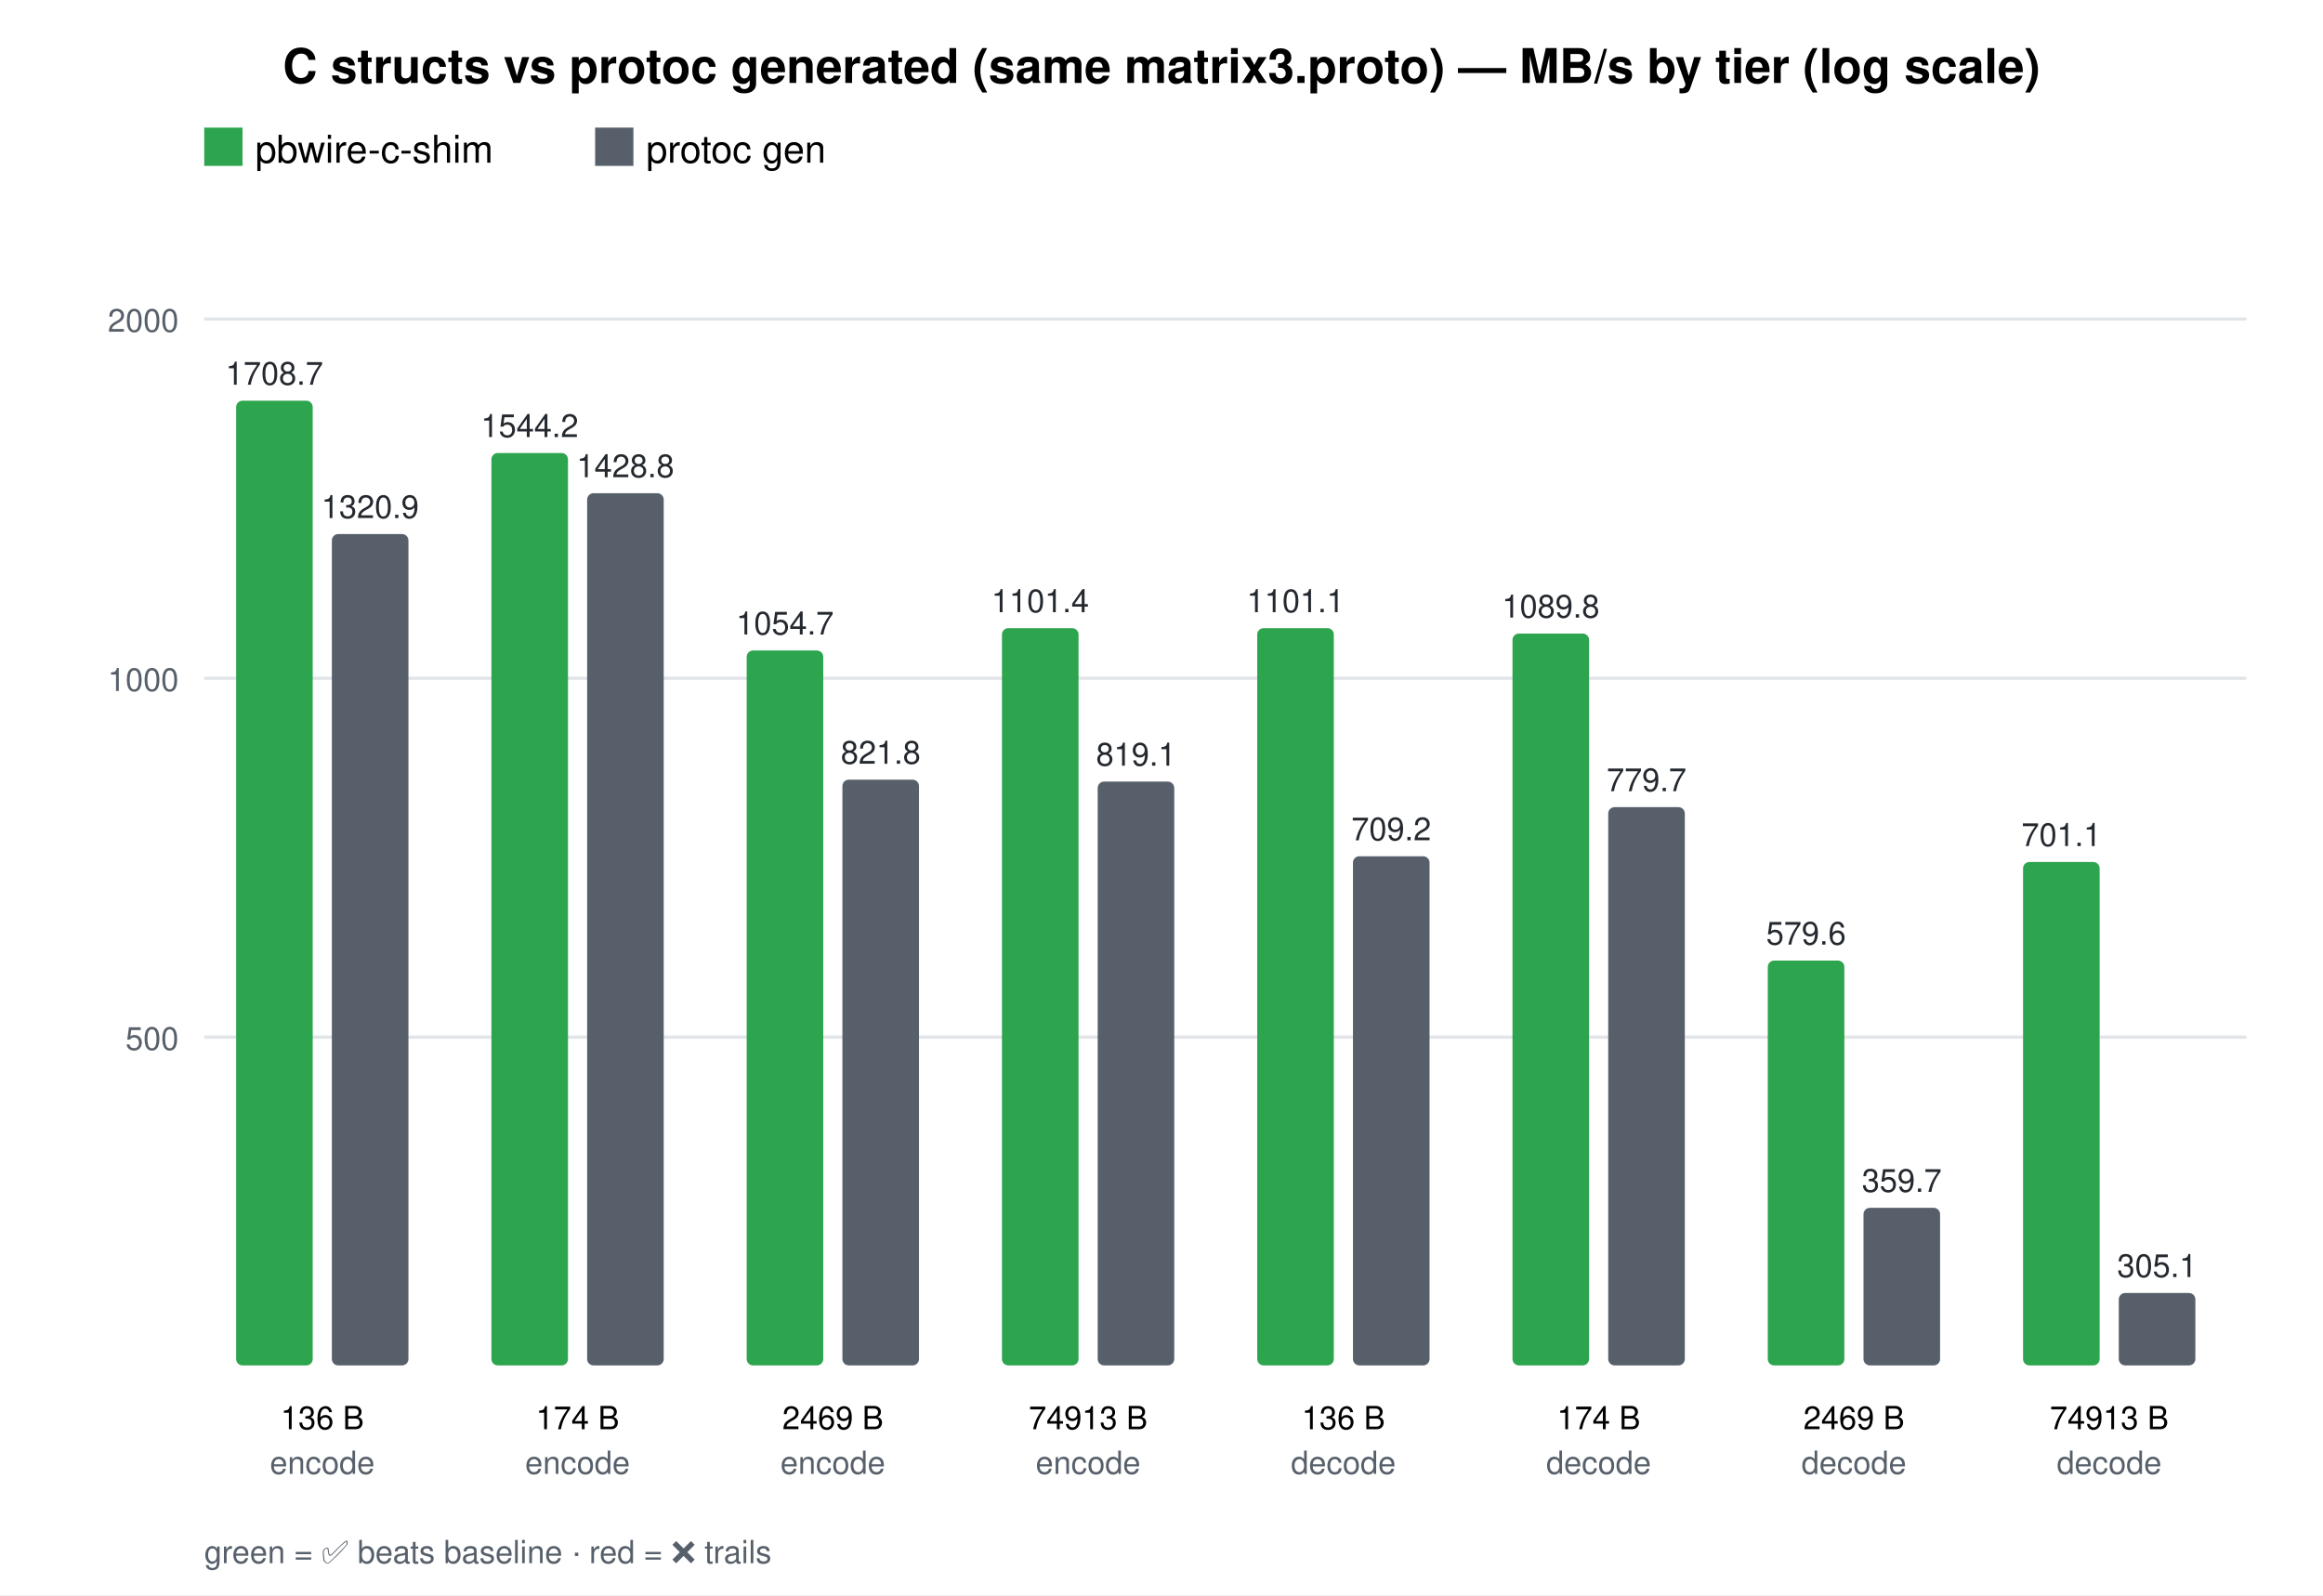
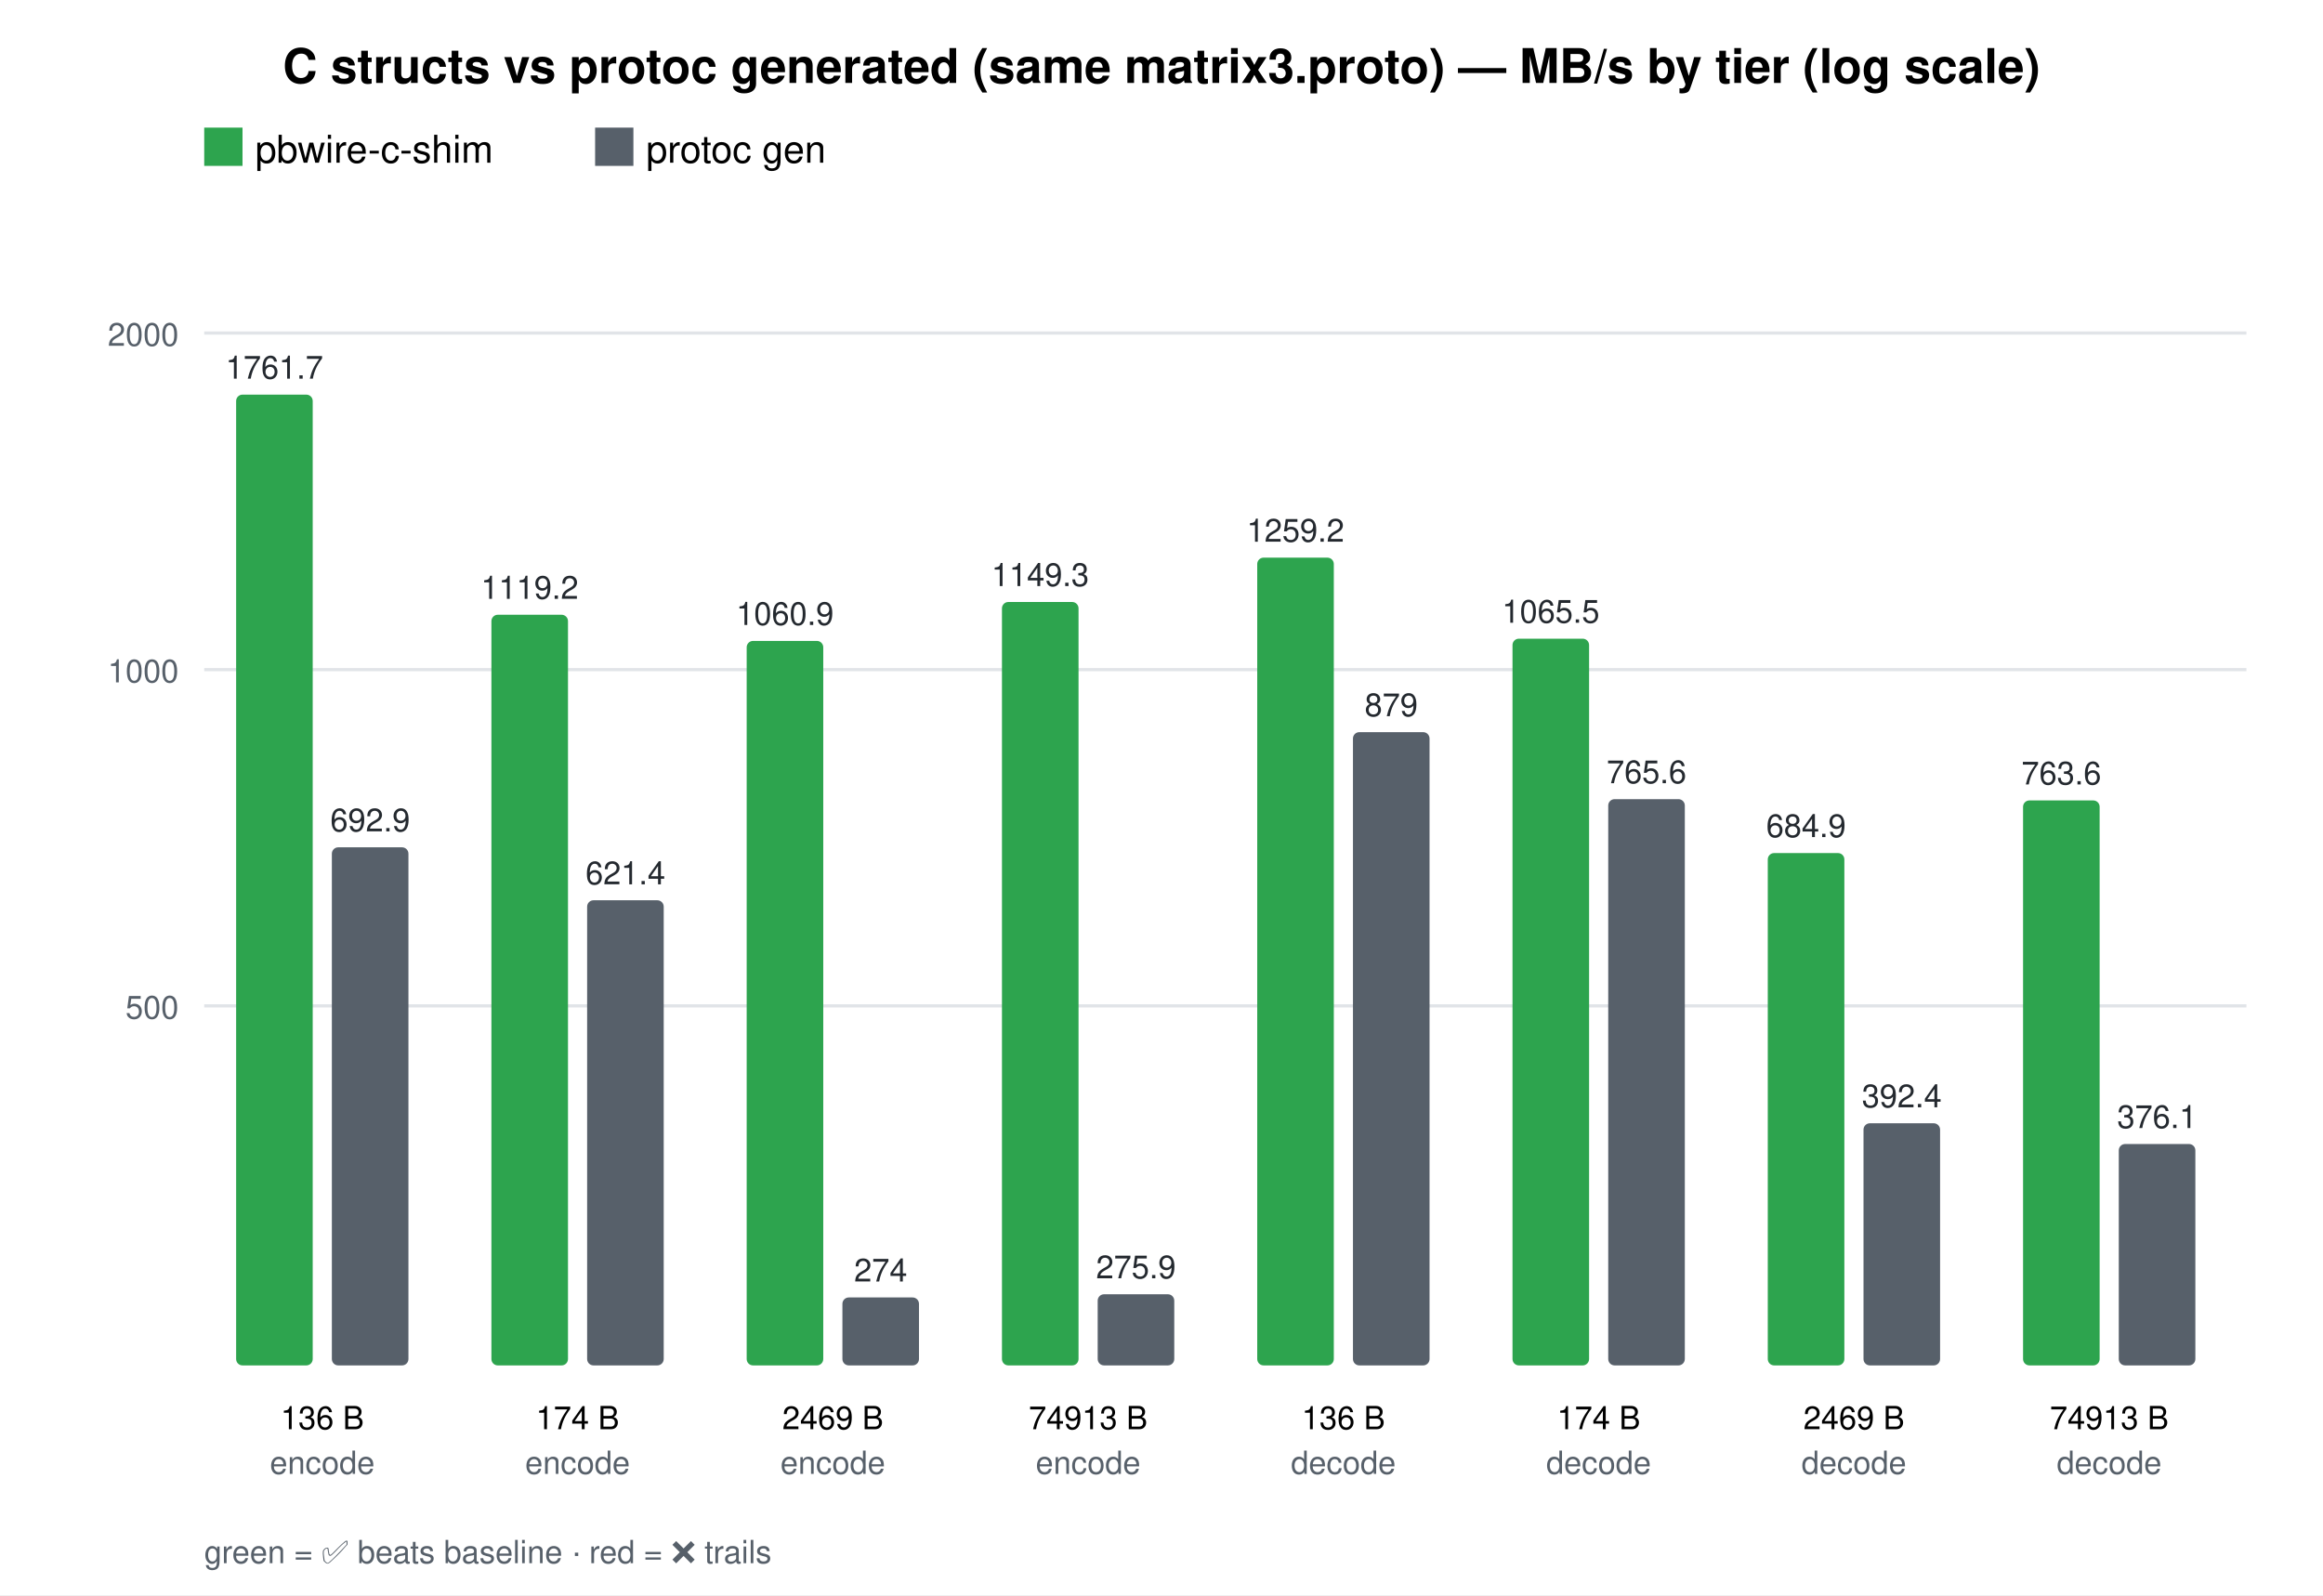
<svg xmlns="http://www.w3.org/2000/svg" width="728" height="500" font-family="Helvetica, Arial, sans-serif">
  <rect width="728" height="500" fill="#ffffff" />
  <text x="364.0" y="26" text-anchor="middle" font-size="15" font-weight="bold">C structs vs protoc generated (same matrix3.proto) — MB/s by tier (log scale)</text>
  <rect x="64" y="40" width="12" height="12" fill="#2da44e" />
  <text x="80" y="51" font-size="12">pbwire-c-shim</text>
  <rect x="186.5" y="40" width="12" height="12" fill="#57606a" />
  <text x="202.5" y="51" font-size="12">protoc gen</text>
-   <line x1="64" y1="325.1" x2="704" y2="325.1" stroke="#e1e4e8" />
-   <text x="56" y="329.1" text-anchor="end" font-size="10" fill="#57606a">500</text>
-   <line x1="64" y1="212.6" x2="704" y2="212.6" stroke="#e1e4e8" />
-   <text x="56" y="216.6" text-anchor="end" font-size="10" fill="#57606a">1000</text>
-   <line x1="64" y1="100.0" x2="704" y2="100.0" stroke="#e1e4e8" />
-   <text x="56" y="104.0" text-anchor="end" font-size="10" fill="#57606a">2000</text>
+   <line x1="64" y1="315.3" x2="704" y2="315.3" stroke="#e1e4e8" />
+   <text x="56" y="319.3" text-anchor="end" font-size="10" fill="#57606a">500</text>
+   <line x1="64" y1="209.9" x2="704" y2="209.9" stroke="#e1e4e8" />
+   <text x="56" y="213.9" text-anchor="end" font-size="10" fill="#57606a">1000</text>
+   <line x1="64" y1="104.4" x2="704" y2="104.4" stroke="#e1e4e8" />
+   <text x="56" y="108.4" text-anchor="end" font-size="10" fill="#57606a">2000</text>
  <text x="101.0" y="448" text-anchor="middle" font-size="10">136 B</text>
  <text x="101.0" y="462" text-anchor="middle" font-size="10" fill="#57606a">encode</text>
-   <rect x="74.0" y="125.6" width="24" height="302.4" rx="2" fill="#2da44e" />
-   <text x="86.0" y="120.6" text-anchor="middle" font-size="10" fill="#24292f">1708.7</text>
-   <rect x="104.0" y="167.4" width="24" height="260.6" rx="2" fill="#57606a" />
-   <text x="116.0" y="162.4" text-anchor="middle" font-size="10" fill="#24292f">1320.9</text>
+   <rect x="74.0" y="123.7" width="24" height="304.3" rx="2" fill="#2da44e" />
+   <text x="86.0" y="118.7" text-anchor="middle" font-size="10" fill="#24292f">1761.7</text>
+   <rect x="104.0" y="265.6" width="24" height="162.4" rx="2" fill="#57606a" />
+   <text x="116.0" y="260.6" text-anchor="middle" font-size="10" fill="#24292f">692.9</text>
  <text x="181.0" y="448" text-anchor="middle" font-size="10">174 B</text>
  <text x="181.0" y="462" text-anchor="middle" font-size="10" fill="#57606a">encode</text>
-   <rect x="154.0" y="142.0" width="24" height="286.0" rx="2" fill="#2da44e" />
-   <text x="166.0" y="137.0" text-anchor="middle" font-size="10" fill="#24292f">1544.2</text>
-   <rect x="184.0" y="154.6" width="24" height="273.4" rx="2" fill="#57606a" />
-   <text x="196.0" y="149.6" text-anchor="middle" font-size="10" fill="#24292f">1428.8</text>
+   <rect x="154.0" y="192.7" width="24" height="235.3" rx="2" fill="#2da44e" />
+   <text x="166.0" y="187.7" text-anchor="middle" font-size="10" fill="#24292f">1119.2</text>
+   <rect x="184.0" y="282.2" width="24" height="145.8" rx="2" fill="#57606a" />
+   <text x="196.0" y="277.2" text-anchor="middle" font-size="10" fill="#24292f">621.4</text>
  <text x="261.0" y="448" text-anchor="middle" font-size="10">2469 B</text>
  <text x="261.0" y="462" text-anchor="middle" font-size="10" fill="#57606a">encode</text>
-   <rect x="234.0" y="203.9" width="24" height="224.1" rx="2" fill="#2da44e" />
-   <text x="246.0" y="198.9" text-anchor="middle" font-size="10" fill="#24292f">1054.7</text>
-   <rect x="264.0" y="244.4" width="24" height="183.6" rx="2" fill="#57606a" />
-   <text x="276.0" y="239.4" text-anchor="middle" font-size="10" fill="#24292f">821.8</text>
+   <rect x="234.0" y="200.9" width="24" height="227.1" rx="2" fill="#2da44e" />
+   <text x="246.0" y="195.9" text-anchor="middle" font-size="10" fill="#24292f">1060.9</text>
+   <rect x="264.0" y="406.7" width="24" height="21.3" rx="2" fill="#57606a" />
+   <text x="276.0" y="401.7" text-anchor="middle" font-size="10" fill="#24292f">274</text>
  <text x="341.0" y="448" text-anchor="middle" font-size="10">74913 B</text>
  <text x="341.0" y="462" text-anchor="middle" font-size="10" fill="#57606a">encode</text>
-   <rect x="314.0" y="196.9" width="24" height="231.1" rx="2" fill="#2da44e" />
-   <text x="326.0" y="191.9" text-anchor="middle" font-size="10" fill="#24292f">1101.4</text>
-   <rect x="344.0" y="245.0" width="24" height="183.0" rx="2" fill="#57606a" />
-   <text x="356.0" y="240.0" text-anchor="middle" font-size="10" fill="#24292f">819.1</text>
+   <rect x="314.0" y="188.7" width="24" height="239.3" rx="2" fill="#2da44e" />
+   <text x="326.0" y="183.7" text-anchor="middle" font-size="10" fill="#24292f">1149.3</text>
+   <rect x="344.0" y="405.7" width="24" height="22.3" rx="2" fill="#57606a" />
+   <text x="356.0" y="400.7" text-anchor="middle" font-size="10" fill="#24292f">275.9</text>
  <text x="421.0" y="448" text-anchor="middle" font-size="10">136 B</text>
  <text x="421.0" y="462" text-anchor="middle" font-size="10" fill="#57606a">decode</text>
-   <rect x="394.0" y="196.9" width="24" height="231.1" rx="2" fill="#2da44e" />
-   <text x="406.0" y="191.9" text-anchor="middle" font-size="10" fill="#24292f">1101.1</text>
-   <rect x="424.0" y="268.4" width="24" height="159.6" rx="2" fill="#57606a" />
-   <text x="436.0" y="263.4" text-anchor="middle" font-size="10" fill="#24292f">709.2</text>
+   <rect x="394.0" y="174.8" width="24" height="253.2" rx="2" fill="#2da44e" />
+   <text x="406.0" y="169.8" text-anchor="middle" font-size="10" fill="#24292f">1259.2</text>
+   <rect x="424.0" y="229.5" width="24" height="198.5" rx="2" fill="#57606a" />
+   <text x="436.0" y="224.5" text-anchor="middle" font-size="10" fill="#24292f">879</text>
  <text x="501.0" y="448" text-anchor="middle" font-size="10">174 B</text>
  <text x="501.0" y="462" text-anchor="middle" font-size="10" fill="#57606a">decode</text>
-   <rect x="474.0" y="198.6" width="24" height="229.4" rx="2" fill="#2da44e" />
-   <text x="486.0" y="193.6" text-anchor="middle" font-size="10" fill="#24292f">1089.8</text>
-   <rect x="504.0" y="253.0" width="24" height="175.0" rx="2" fill="#57606a" />
-   <text x="516.0" y="248.0" text-anchor="middle" font-size="10" fill="#24292f">779.7</text>
+   <rect x="474.0" y="200.2" width="24" height="227.8" rx="2" fill="#2da44e" />
+   <text x="486.0" y="195.2" text-anchor="middle" font-size="10" fill="#24292f">1065.5</text>
+   <rect x="504.0" y="250.5" width="24" height="177.5" rx="2" fill="#57606a" />
+   <text x="516.0" y="245.5" text-anchor="middle" font-size="10" fill="#24292f">765.6</text>
  <text x="581.0" y="448" text-anchor="middle" font-size="10">2469 B</text>
  <text x="581.0" y="462" text-anchor="middle" font-size="10" fill="#57606a">decode</text>
-   <rect x="554.0" y="301.1" width="24" height="126.9" rx="2" fill="#2da44e" />
-   <text x="566.0" y="296.1" text-anchor="middle" font-size="10" fill="#24292f">579.6</text>
-   <rect x="584.0" y="378.6" width="24" height="49.4" rx="2" fill="#57606a" />
-   <text x="596.0" y="373.6" text-anchor="middle" font-size="10" fill="#24292f">359.7</text>
+   <rect x="554.0" y="267.4" width="24" height="160.6" rx="2" fill="#2da44e" />
+   <text x="566.0" y="262.4" text-anchor="middle" font-size="10" fill="#24292f">684.9</text>
+   <rect x="584.0" y="352.1" width="24" height="75.9" rx="2" fill="#57606a" />
+   <text x="596.0" y="347.1" text-anchor="middle" font-size="10" fill="#24292f">392.4</text>
  <text x="661.0" y="448" text-anchor="middle" font-size="10">74913 B</text>
  <text x="661.0" y="462" text-anchor="middle" font-size="10" fill="#57606a">decode</text>
-   <rect x="634.0" y="270.2" width="24" height="157.8" rx="2" fill="#2da44e" />
-   <text x="646.0" y="265.2" text-anchor="middle" font-size="10" fill="#24292f">701.1</text>
-   <rect x="664.0" y="405.3" width="24" height="22.7" rx="2" fill="#57606a" />
-   <text x="676.0" y="400.3" text-anchor="middle" font-size="10" fill="#24292f">305.1</text>
+   <rect x="634.0" y="250.9" width="24" height="177.1" rx="2" fill="#2da44e" />
+   <text x="646.0" y="245.9" text-anchor="middle" font-size="10" fill="#24292f">763.6</text>
+   <rect x="664.0" y="358.6" width="24" height="69.4" rx="2" fill="#57606a" />
+   <text x="676.0" y="353.6" text-anchor="middle" font-size="10" fill="#24292f">376.1</text>
  <text x="64" y="490" font-size="10" fill="#57606a">green = ✅ beats baseline · red = ❌ trails</text>
</svg>
